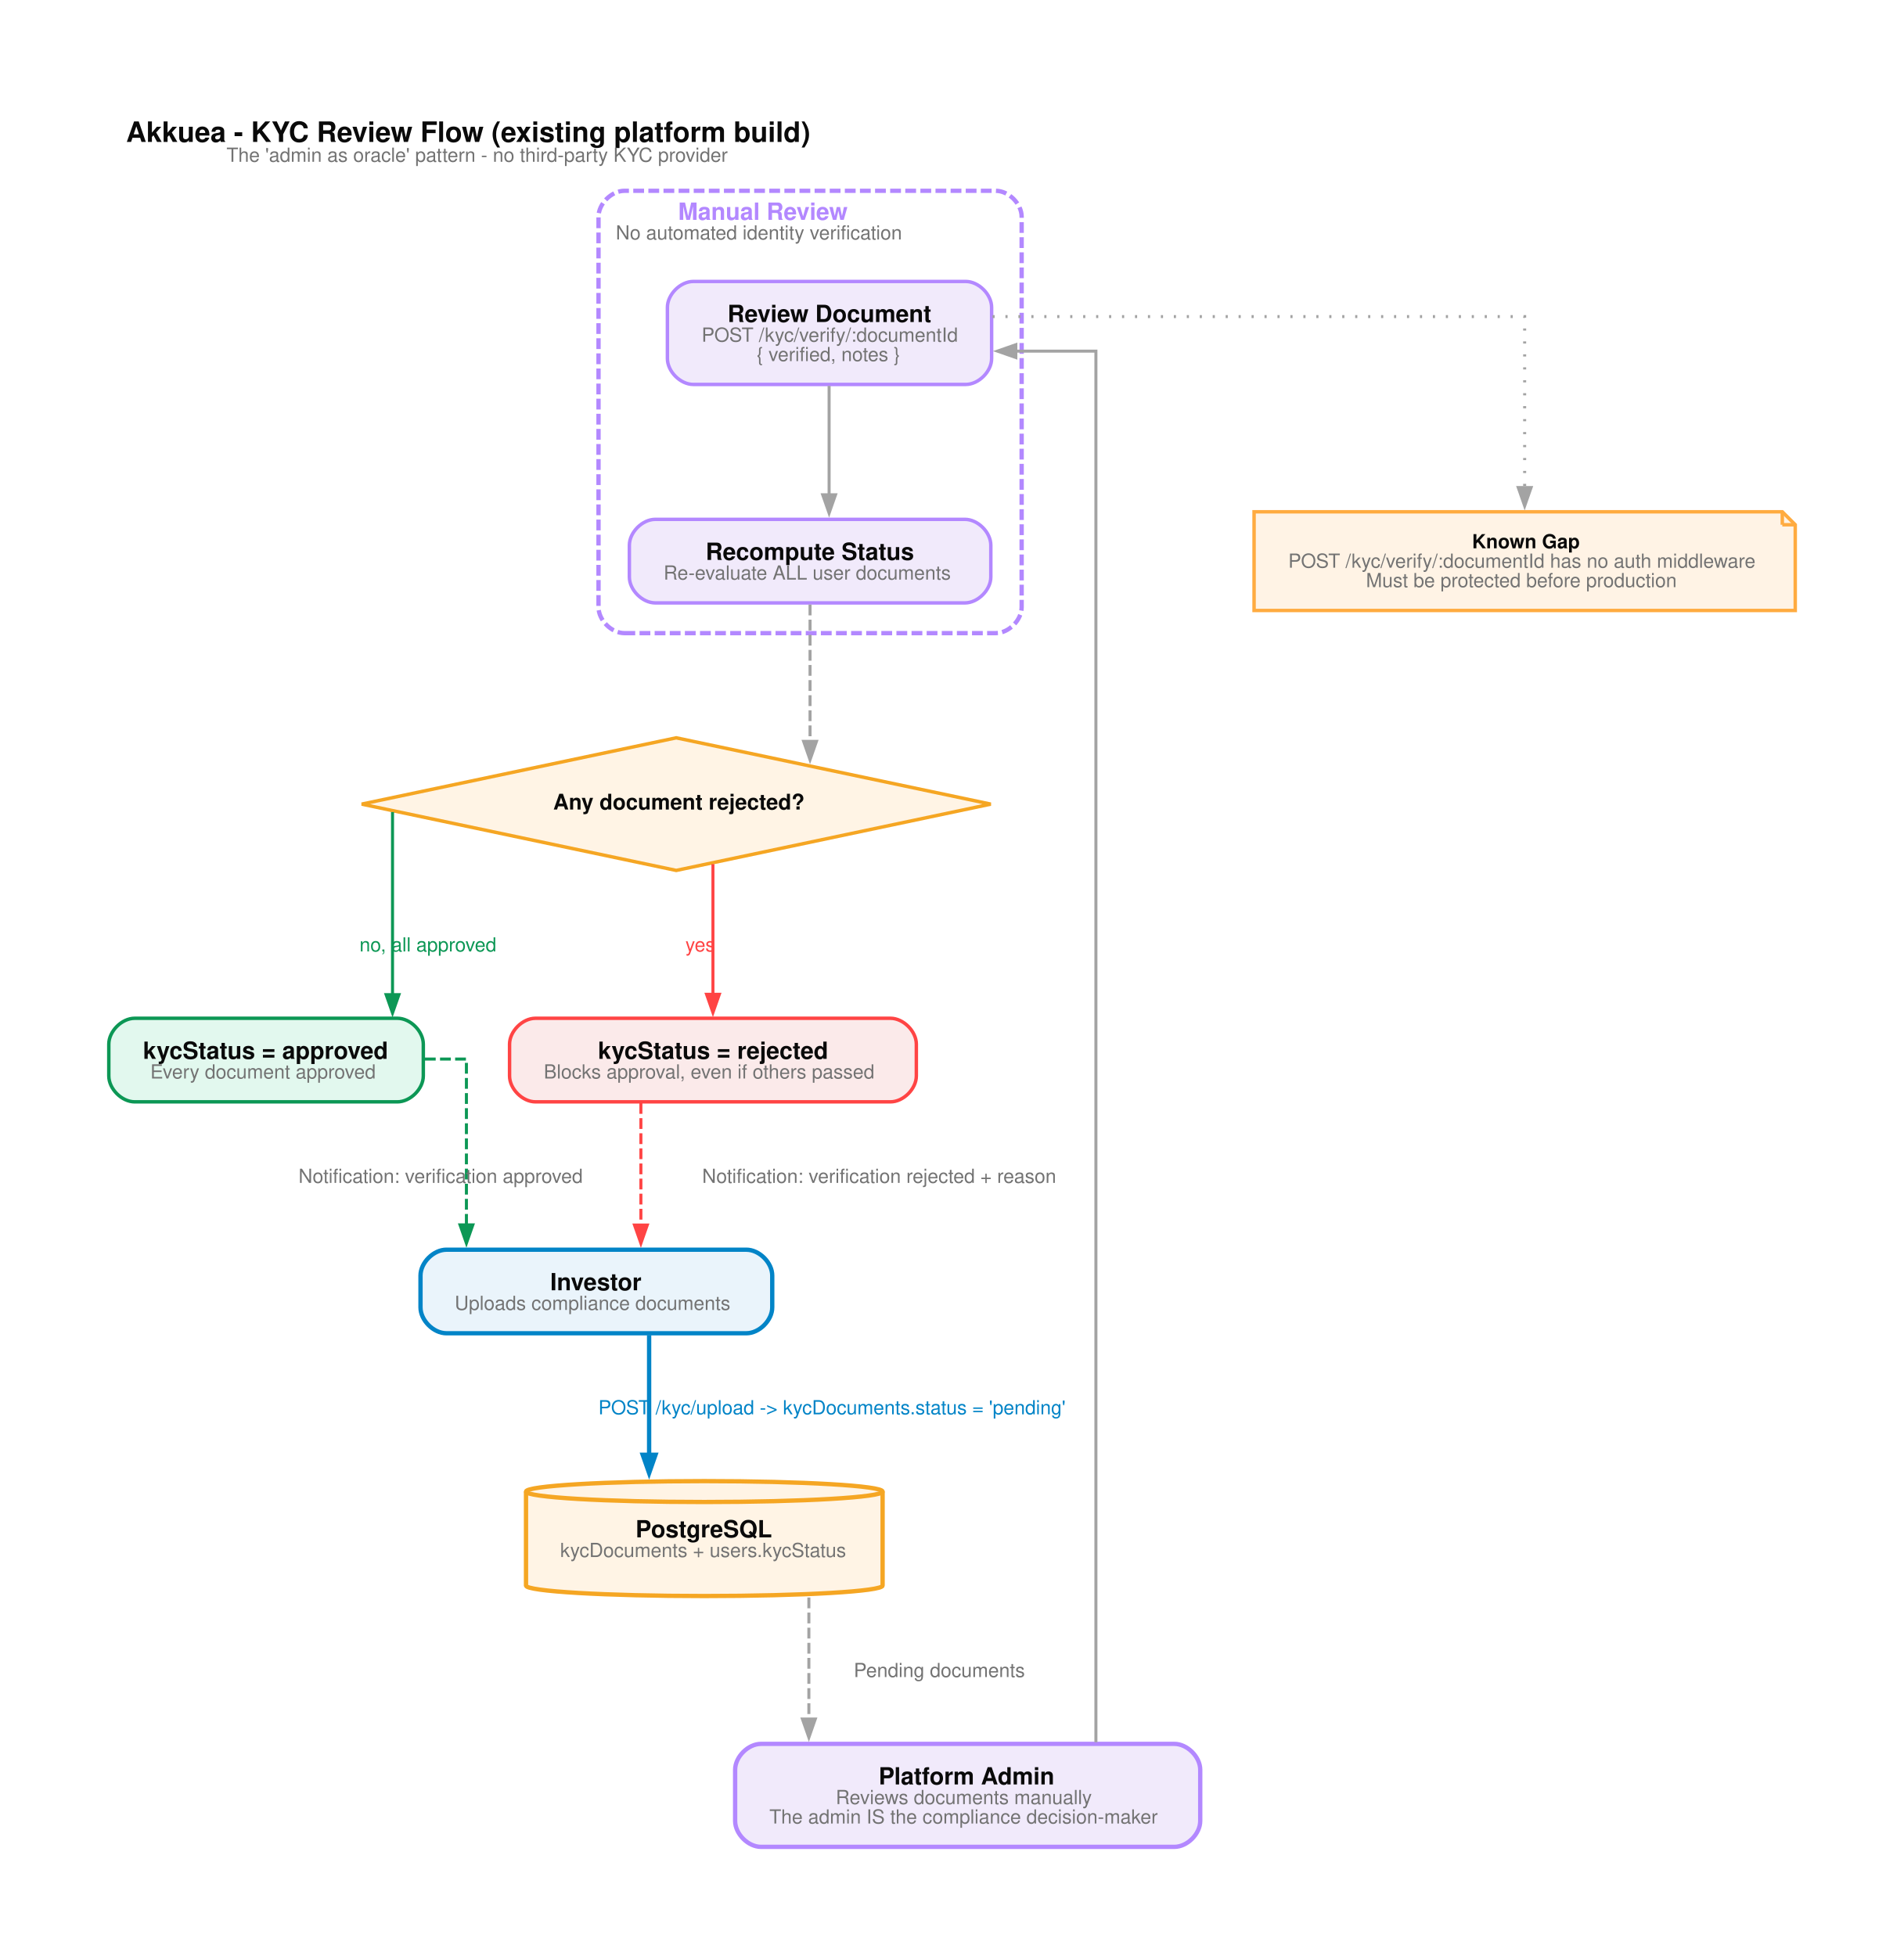
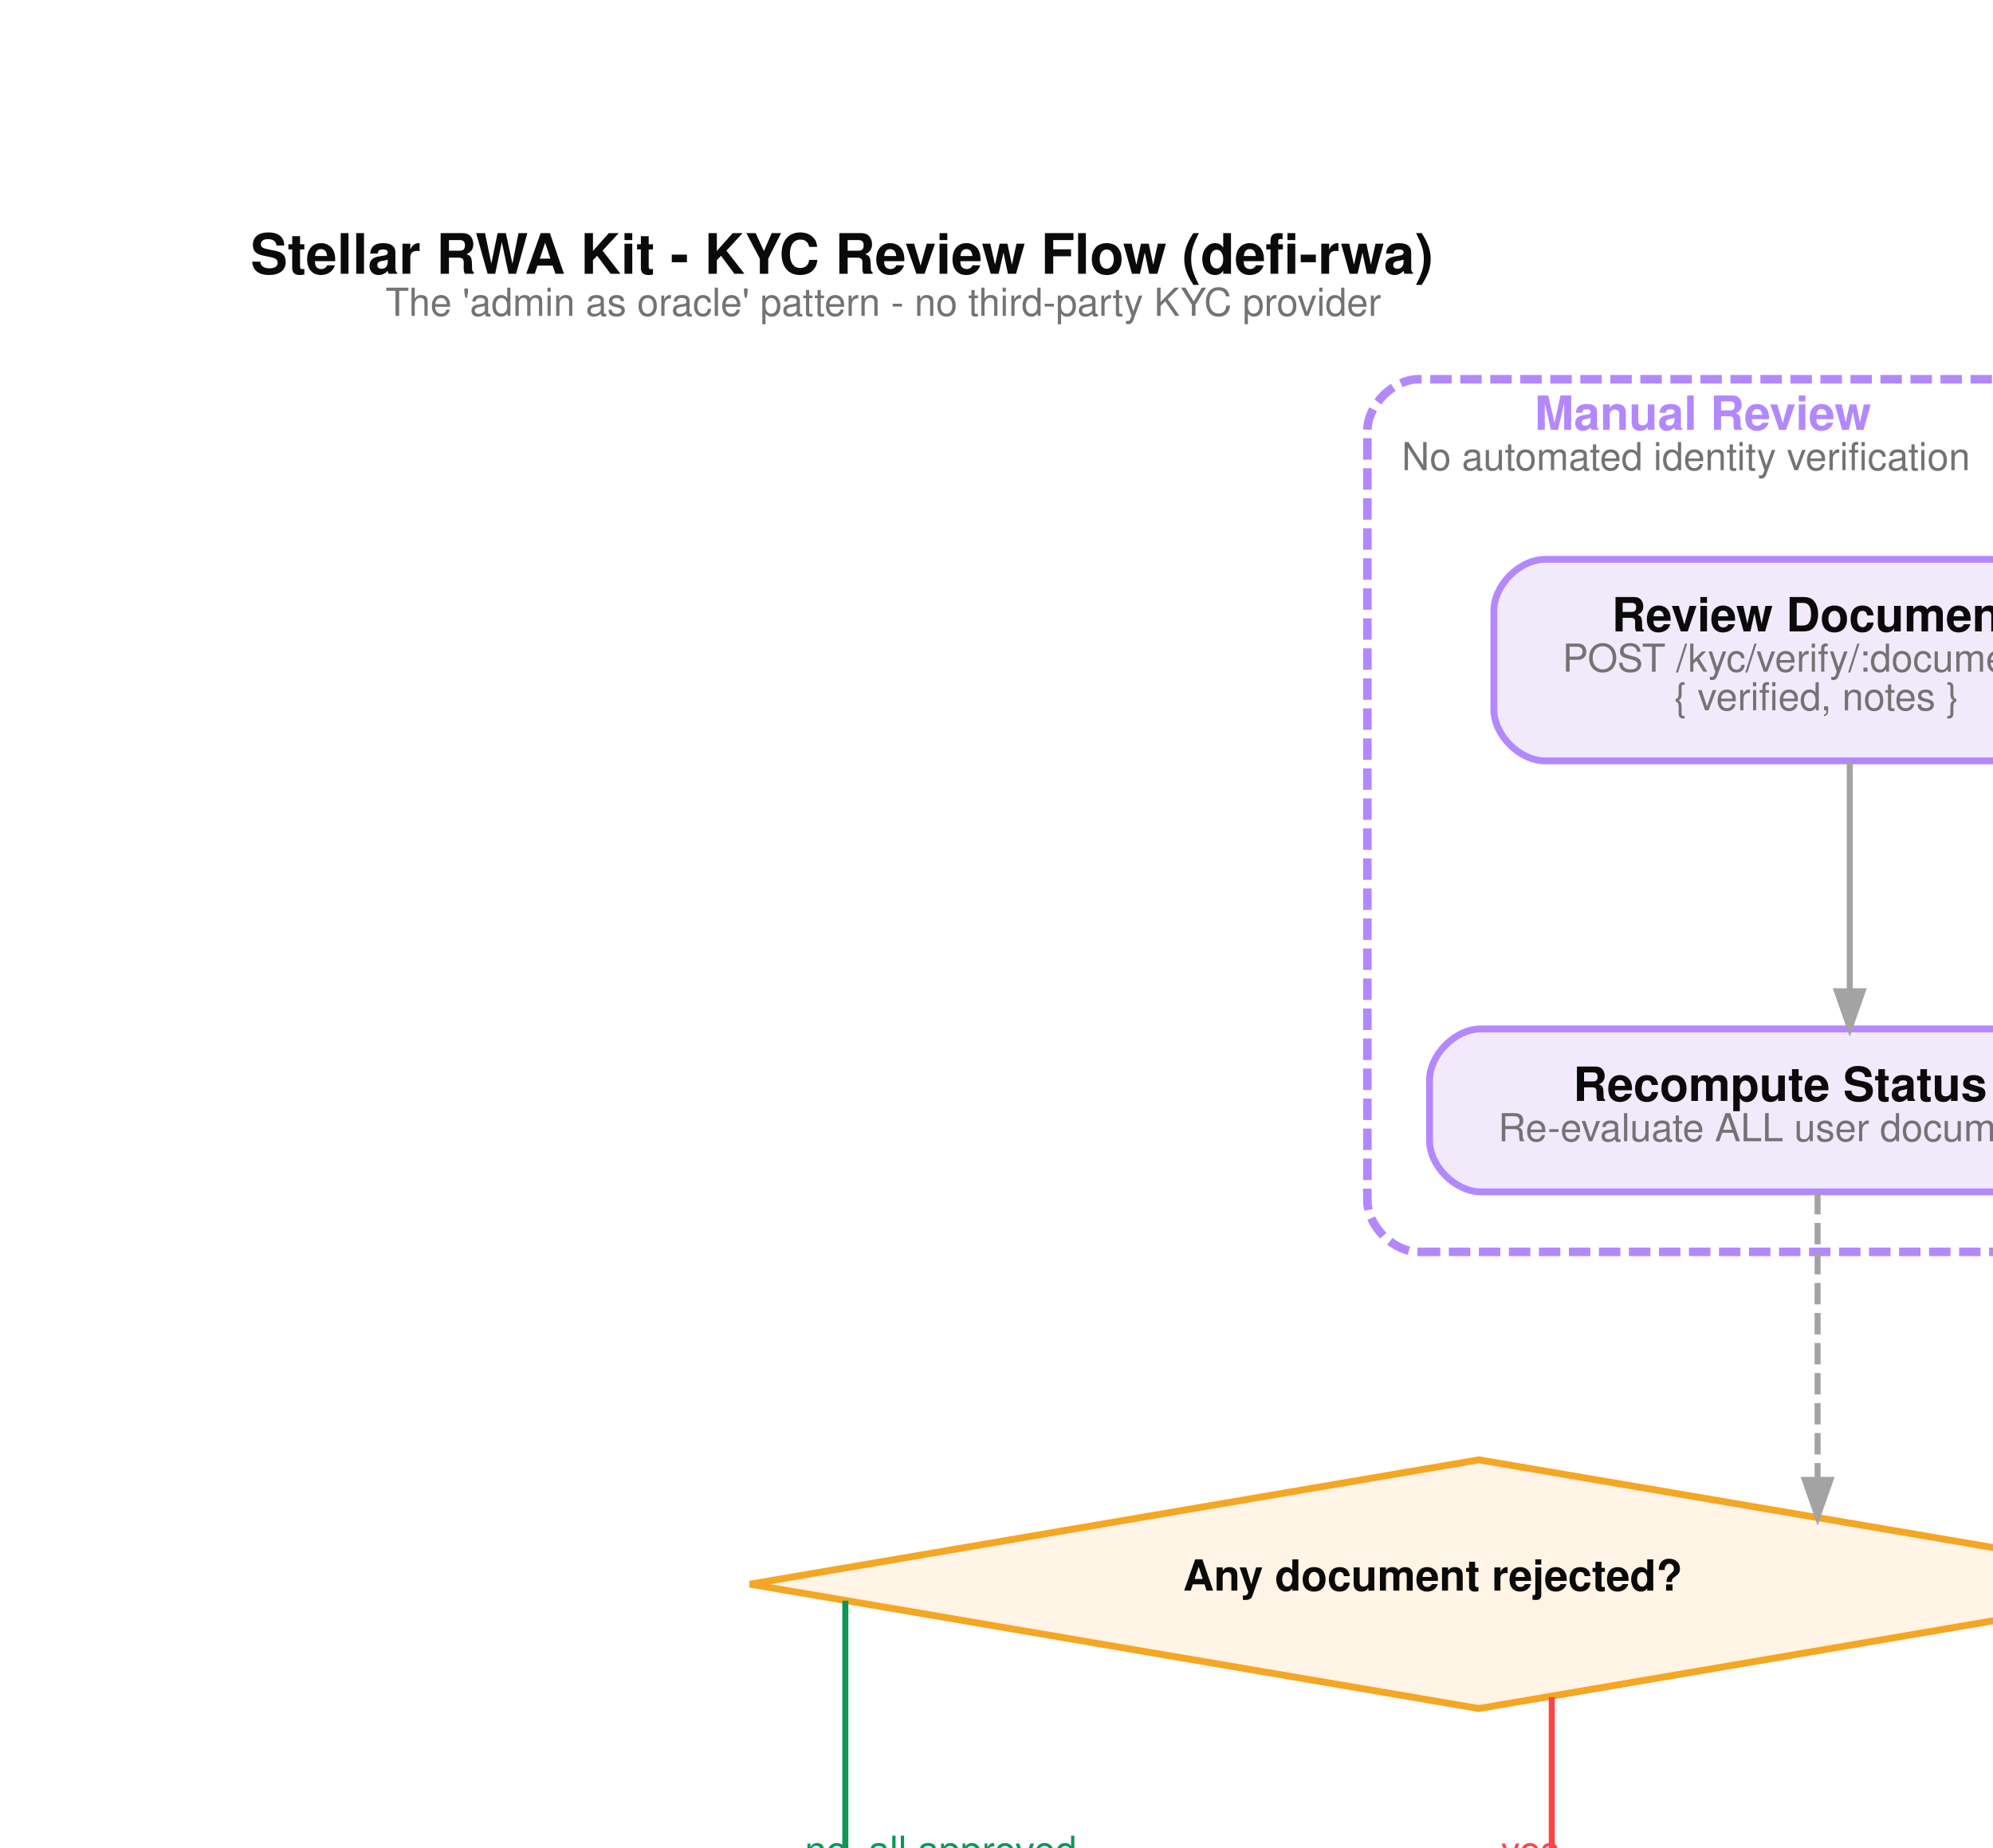
- <svg xmlns="http://www.w3.org/2000/svg" width="1837pt" height="1888pt" viewBox="0.00 0.00 1837.00 1888.00">
-   <g id="graph0" class="graph" transform="scale(2.08333 2.08333) rotate(0) translate(50.4 855.68)">
-     <text xml:space="preserve" text-anchor="start" x="8" y="-789.93" font-family="Helvetica,sans-Serif" font-weight="bold" font-size="13.00" fill="#0a0a0a">Akkuea - KYC Review Flow (existing platform build)</text>
-     <text xml:space="preserve" text-anchor="start" x="54.5" y="-780.73" font-family="Helvetica,sans-Serif" font-size="9.00" fill="#737373">The 'admin as oracle' pattern - no third-party KYC provider</text>
+ <svg xmlns="http://www.w3.org/2000/svg" width="2014pt" height="1867pt" viewBox="0.00 0.00 966.80 896.05">
+   <g id="graph0" class="graph" transform="scale(2.08 2.08) rotate(0) translate(50.4 845.65)">
+     <text text-anchor="start" x="8" y="-781.85" font-family="Helvetica,sans-Serif" font-weight="bold" font-size="13.00" fill="#0a0a0a">Stellar RWA Kit - KYC Review Flow (defi-rwa)</text>
+     <text text-anchor="start" x="39.5" y="-772.05" font-family="Helvetica,sans-Serif" font-size="9.00" fill="#737373">The 'admin as oracle' pattern - no third-party KYC provider</text>
    <g id="clust1" class="cluster">
-       <path fill="none" stroke="#b388ff" stroke-width="2" stroke-dasharray="5,2" d="M238.84,-562.34C238.84,-562.34 410.84,-562.34 410.84,-562.34 416.84,-562.34 422.84,-568.34 422.84,-574.34 422.84,-574.34 422.84,-755.28 422.84,-755.28 422.84,-761.28 416.84,-767.28 410.84,-767.28 410.84,-767.28 238.84,-767.28 238.84,-767.28 232.84,-767.28 226.84,-761.28 226.84,-755.28 226.84,-755.28 226.84,-574.34 226.84,-574.34 226.84,-568.34 232.84,-562.34 238.84,-562.34" />
-       <text xml:space="preserve" text-anchor="start" x="263.72" y="-753.83" font-family="Helvetica,sans-Serif" font-weight="bold" font-size="11.00" fill="#b388ff">Manual Review</text>
-       <text xml:space="preserve" text-anchor="start" x="234.84" y="-744.73" font-family="Helvetica,sans-Serif" font-size="9.00" fill="#737373">No automated identity verification</text>
+       <path fill="transparent" stroke="#b388ff" stroke-width="2" stroke-dasharray="5,2" d="M280.5,-553.75C280.5,-553.75 466.5,-553.75 466.5,-553.75 472.5,-553.75 478.5,-559.75 478.5,-565.75 478.5,-565.75 478.5,-745.25 478.5,-745.25 478.5,-751.25 472.5,-757.25 466.5,-757.25 466.5,-757.25 280.5,-757.25 280.5,-757.25 274.5,-757.25 268.5,-751.25 268.5,-745.25 268.5,-745.25 268.5,-565.75 268.5,-565.75 268.5,-559.75 274.5,-553.75 280.5,-553.75" />
+       <text text-anchor="start" x="307.5" y="-745.45" font-family="Helvetica,sans-Serif" font-weight="bold" font-size="11.00" fill="#b388ff">Manual Review</text>
+       <text text-anchor="start" x="276.5" y="-736.05" font-family="Helvetica,sans-Serif" font-size="9.00" fill="#737373">No automated identity verification</text>
    </g>
    <g id="node1" class="node">
-       <path fill="#eaf4fb" stroke="#0284c7" stroke-width="2" d="M295.31,-276.68C295.31,-276.68 156.38,-276.68 156.38,-276.68 150.38,-276.68 144.38,-270.68 144.38,-264.68 144.38,-264.68 144.38,-249.96 144.38,-249.96 144.38,-243.96 150.38,-237.96 156.38,-237.96 156.38,-237.96 295.31,-237.96 295.31,-237.96 301.31,-237.96 307.31,-243.96 307.31,-249.96 307.31,-249.96 307.31,-264.68 307.31,-264.68 307.31,-270.68 301.31,-276.68 295.31,-276.68" />
-       <text xml:space="preserve" text-anchor="start" x="204.47" y="-257.87" font-family="Helvetica,sans-Serif" font-weight="bold" font-size="11.00" fill="#0a0a0a">Investor</text>
-       <text xml:space="preserve" text-anchor="start" x="160.22" y="-248.77" font-family="Helvetica,sans-Serif" font-size="9.00" fill="#737373">Uploads compliance documents</text>
+       <path fill="#eaf4fb" stroke="#0284c7" stroke-width="2" d="M326,-273.25C326,-273.25 173,-273.25 173,-273.25 167,-273.25 161,-267.25 161,-261.25 161,-261.25 161,-247.25 161,-247.25 161,-241.25 167,-235.25 173,-235.25 173,-235.25 326,-235.25 326,-235.25 332,-235.25 338,-241.25 338,-247.25 338,-247.25 338,-261.25 338,-261.25 338,-267.25 332,-273.25 326,-273.25" />
+       <text text-anchor="start" x="223.5" y="-256.45" font-family="Helvetica,sans-Serif" font-weight="bold" font-size="11.00" fill="#0a0a0a">Investor</text>
+       <text text-anchor="start" x="177" y="-247.05" font-family="Helvetica,sans-Serif" font-size="9.00" fill="#737373">Uploads compliance documents</text>
    </g>
    <g id="node3" class="node">
-       <path fill="#fff4e5" stroke="#f5a623" stroke-width="2" d="M358.43,-164.62C358.43,-167.29 321.41,-169.46 275.84,-169.46 230.27,-169.46 193.25,-167.29 193.25,-164.62 193.25,-164.62 193.25,-121.06 193.25,-121.06 193.25,-118.39 230.27,-116.22 275.84,-116.22 321.41,-116.22 358.43,-118.39 358.43,-121.06 358.43,-121.06 358.43,-164.62 358.43,-164.62" />
-       <path fill="none" stroke="#f5a623" stroke-width="2" d="M358.43,-164.62C358.43,-161.95 321.41,-159.78 275.84,-159.78 230.27,-159.78 193.25,-161.95 193.25,-164.62" />
-       <text xml:space="preserve" text-anchor="start" x="243.97" y="-143.39" font-family="Helvetica,sans-Serif" font-weight="bold" font-size="11.00" fill="#0a0a0a">PostgreSQL</text>
-       <text xml:space="preserve" text-anchor="start" x="209.09" y="-134.29" font-family="Helvetica,sans-Serif" font-size="9.00" fill="#737373">kycDocuments + users.kycStatus</text>
+       <path fill="#fff4e5" stroke="#f5a623" stroke-width="2" d="M403.5,-162.6C403.5,-165.24 361.82,-167.38 310.5,-167.38 259.18,-167.38 217.5,-165.24 217.5,-162.6 217.5,-162.6 217.5,-119.65 217.5,-119.65 217.5,-117.01 259.18,-114.87 310.5,-114.87 361.82,-114.87 403.5,-117.01 403.5,-119.65 403.5,-119.65 403.5,-162.6 403.5,-162.6" />
+       <path fill="none" stroke="#f5a623" stroke-width="2" d="M403.5,-162.6C403.5,-159.97 361.82,-157.83 310.5,-157.83 259.18,-157.83 217.5,-159.97 217.5,-162.6" />
+       <text text-anchor="start" x="274" y="-143.32" font-family="Helvetica,sans-Serif" font-weight="bold" font-size="11.00" fill="#0a0a0a">PostgreSQL</text>
+       <text text-anchor="start" x="233.5" y="-133.92" font-family="Helvetica,sans-Serif" font-size="9.00" fill="#737373">kycDocuments + users.kycStatus</text>
    </g>
    <g id="edge1" class="edge">
-       <path fill="none" stroke="#0284c7" stroke-width="2" d="M250.28,-237.12C250.28,-237.12 250.28,-181.67 250.28,-181.67" />
-       <polygon fill="#0284c7" stroke="#0284c7" stroke-width="2" points="253.25,-181.67 250.28,-173.17 247.3,-181.67 253.25,-181.67" />
-       <text xml:space="preserve" text-anchor="middle" x="334.97" y="-200.41" font-family="Helvetica,sans-Serif" font-size="9.00" fill="#0284c7">POST /kyc/upload -&gt; kycDocuments.status = 'pending'</text>
+       <path fill="none" stroke="#0284c7" stroke-width="2" d="M277.75,-235.06C277.75,-235.06 277.75,-176.13 277.75,-176.13" />
+       <polygon fill="#0284c7" stroke="#0284c7" stroke-width="2" points="280.73,-176.13 277.75,-167.63 274.78,-176.13 280.73,-176.13" />
+       <text text-anchor="middle" x="374.5" y="-199.05" font-family="Helvetica,sans-Serif" font-size="9.00" fill="#0284c7">POST /kyc/upload -&gt; kycDocuments.status = 'pending'</text>
    </g>
    <g id="node2" class="node">
-       <path fill="#f1eafb" stroke="#b388ff" stroke-width="2" d="M493.56,-47.72C493.56,-47.72 302.12,-47.72 302.12,-47.72 296.12,-47.72 290.12,-41.72 290.12,-35.72 290.12,-35.72 290.12,-12 290.12,-12 290.12,-6 296.12,0 302.12,0 302.12,0 493.56,0 493.56,0 499.56,0 505.56,-6 505.56,-12 505.56,-12 505.56,-35.72 505.56,-35.72 505.56,-41.72 499.56,-47.72 493.56,-47.72" />
-       <text xml:space="preserve" text-anchor="start" x="356.59" y="-28.91" font-family="Helvetica,sans-Serif" font-weight="bold" font-size="11.00" fill="#0a0a0a">Platform Admin</text>
-       <text xml:space="preserve" text-anchor="start" x="336.72" y="-19.81" font-family="Helvetica,sans-Serif" font-size="9.00" fill="#737373">Reviews documents manually</text>
-       <text xml:space="preserve" text-anchor="start" x="305.97" y="-10.81" font-family="Helvetica,sans-Serif" font-size="9.00" fill="#737373">The admin IS the compliance decision-maker</text>
+       <path fill="#f1eafb" stroke="#b388ff" stroke-width="2" d="M555,-47C555,-47 342,-47 342,-47 336,-47 330,-41 330,-35 330,-35 330,-12 330,-12 330,-6 336,0 342,0 342,0 555,0 555,0 561,0 567,-6 567,-12 567,-12 567,-35 567,-35 567,-41 561,-47 555,-47" />
+       <text text-anchor="start" x="400.5" y="-30.2" font-family="Helvetica,sans-Serif" font-weight="bold" font-size="11.00" fill="#0a0a0a">Platform Admin</text>
+       <text text-anchor="start" x="381" y="-20.8" font-family="Helvetica,sans-Serif" font-size="9.00" fill="#737373">Reviews documents manually</text>
+       <text text-anchor="start" x="346" y="-11.8" font-family="Helvetica,sans-Serif" font-size="9.00" fill="#737373">The admin IS the compliance decision-maker</text>
    </g>
    <g id="node4" class="node">
-       <path fill="#f1eafb" stroke="#b388ff" stroke-width="1.6" d="M396.93,-725.28C396.93,-725.28 270.75,-725.28 270.75,-725.28 264.75,-725.28 258.75,-719.28 258.75,-713.28 258.75,-713.28 258.75,-689.56 258.75,-689.56 258.75,-683.56 264.75,-677.56 270.75,-677.56 270.75,-677.56 396.93,-677.56 396.93,-677.56 402.93,-677.56 408.93,-683.56 408.93,-689.56 408.93,-689.56 408.93,-713.28 408.93,-713.28 408.93,-719.28 402.93,-725.28 396.93,-725.28" />
-       <text xml:space="preserve" text-anchor="start" x="286.59" y="-706.47" font-family="Helvetica,sans-Serif" font-weight="bold" font-size="11.00" fill="#0a0a0a">Review Document</text>
-       <text xml:space="preserve" text-anchor="start" x="274.59" y="-697.37" font-family="Helvetica,sans-Serif" font-size="9.00" fill="#737373">POST /kyc/verify/:documentId</text>
-       <text xml:space="preserve" text-anchor="start" x="300.09" y="-688.37" font-family="Helvetica,sans-Serif" font-size="9.00" fill="#737373">{ verified, notes }</text>
+       <path fill="#f1eafb" stroke="#b388ff" stroke-width="1.6" d="M453,-715.25C453,-715.25 310,-715.25 310,-715.25 304,-715.25 298,-709.25 298,-703.25 298,-703.25 298,-680.25 298,-680.25 298,-674.25 304,-668.25 310,-668.25 310,-668.25 453,-668.25 453,-668.25 459,-668.25 465,-674.25 465,-680.25 465,-680.25 465,-703.25 465,-703.25 465,-709.25 459,-715.25 453,-715.25" />
+       <text text-anchor="start" x="325.5" y="-698.45" font-family="Helvetica,sans-Serif" font-weight="bold" font-size="11.00" fill="#0a0a0a">Review Document</text>
+       <text text-anchor="start" x="314" y="-689.05" font-family="Helvetica,sans-Serif" font-size="9.00" fill="#737373">POST /kyc/verify/:documentId</text>
+       <text text-anchor="start" x="340" y="-680.05" font-family="Helvetica,sans-Serif" font-size="9.00" fill="#737373">{ verified, notes }</text>
    </g>
    <g id="edge3" class="edge">
-       <path fill="none" stroke="#a3a3a3" stroke-width="1.4" d="M457.24,-48.47C457.24,-169.19 457.24,-693 457.24,-693 457.24,-693 420.15,-693 420.15,-693" />
-       <polygon fill="#a3a3a3" stroke="#a3a3a3" stroke-width="1.4" points="420.15,-690.03 411.65,-693 420.15,-695.98 420.15,-690.03" />
+       <path fill="none" stroke="#a3a3a3" stroke-width="1.4" d="M516,-47.36C516,-165.6 516,-683 516,-683 516,-683 473.65,-683 473.65,-683" />
+       <polygon fill="#a3a3a3" stroke="#a3a3a3" stroke-width="1.4" points="473.65,-680.03 465.15,-683 473.65,-685.98 473.65,-680.03" />
    </g>
    <g id="edge2" class="edge">
-       <path fill="none" stroke="#a3a3a3" stroke-width="1.4" stroke-dasharray="5,2" d="M324.28,-115.54C324.28,-115.54 324.28,-59.22 324.28,-59.22" />
-       <polygon fill="#a3a3a3" stroke="#a3a3a3" stroke-width="1.4" points="327.25,-59.22 324.28,-50.72 321.3,-59.22 327.25,-59.22" />
-       <text xml:space="preserve" text-anchor="middle" x="384.72" y="-78.67" font-family="Helvetica,sans-Serif" font-size="9.00" fill="#737373">Pending documents</text>
+       <path fill="none" stroke="#a3a3a3" stroke-width="1.4" stroke-dasharray="5,2" d="M366.75,-115.02C366.75,-115.02 366.75,-55.64 366.75,-55.64" />
+       <polygon fill="#a3a3a3" stroke="#a3a3a3" stroke-width="1.4" points="369.73,-55.64 366.75,-47.14 363.78,-55.64 369.73,-55.64" />
+       <text text-anchor="middle" x="436" y="-78.8" font-family="Helvetica,sans-Serif" font-size="9.00" fill="#737373">Pending documents</text>
    </g>
    <g id="node5" class="node">
-       <path fill="#f1eafb" stroke="#b388ff" stroke-width="1.6" d="M396.56,-615.06C396.56,-615.06 253.13,-615.06 253.13,-615.06 247.13,-615.06 241.13,-609.06 241.13,-603.06 241.13,-603.06 241.13,-588.34 241.13,-588.34 241.13,-582.34 247.13,-576.34 253.13,-576.34 253.13,-576.34 396.56,-576.34 396.56,-576.34 402.56,-576.34 408.56,-582.34 408.56,-588.34 408.56,-588.34 408.56,-603.06 408.56,-603.06 408.56,-609.06 402.56,-615.06 396.56,-615.06" />
-       <text xml:space="preserve" text-anchor="start" x="276.47" y="-596.25" font-family="Helvetica,sans-Serif" font-weight="bold" font-size="11.00" fill="#0a0a0a">Recompute Status</text>
-       <text xml:space="preserve" text-anchor="start" x="256.97" y="-587.15" font-family="Helvetica,sans-Serif" font-size="9.00" fill="#737373">Re-evaluate ALL user documents</text>
+       <path fill="#f1eafb" stroke="#b388ff" stroke-width="1.6" d="M452,-605.75C452,-605.75 295,-605.75 295,-605.75 289,-605.75 283,-599.75 283,-593.75 283,-593.75 283,-579.75 283,-579.75 283,-573.75 289,-567.75 295,-567.75 295,-567.75 452,-567.75 452,-567.75 458,-567.75 464,-573.75 464,-579.75 464,-579.75 464,-593.75 464,-593.75 464,-599.75 458,-605.75 452,-605.75" />
+       <text text-anchor="start" x="316.5" y="-588.95" font-family="Helvetica,sans-Serif" font-weight="bold" font-size="11.00" fill="#0a0a0a">Recompute Status</text>
+       <text text-anchor="start" x="299" y="-579.55" font-family="Helvetica,sans-Serif" font-size="9.00" fill="#737373">Re-evaluate ALL user documents</text>
    </g>
    <g id="edge4" class="edge">
-       <path fill="none" stroke="#a3a3a3" stroke-width="1.4" d="M333.65,-676.9C333.65,-676.9 333.65,-626.45 333.65,-626.45" />
-       <polygon fill="#a3a3a3" stroke="#a3a3a3" stroke-width="1.4" points="336.63,-626.45 333.65,-617.95 330.68,-626.45 336.63,-626.45" />
+       <path fill="none" stroke="#a3a3a3" stroke-width="1.4" d="M381,-668.19C381,-668.19 381,-614.52 381,-614.52" />
+       <polygon fill="#a3a3a3" stroke="#a3a3a3" stroke-width="1.4" points="383.98,-614.52 381,-606.02 378.03,-614.52 383.98,-614.52" />
    </g>
    <g id="node9" class="node">
-       <polygon fill="#fff3e5" stroke="#ffab40" stroke-width="1.6" points="775.18,-618.56 530.5,-618.56 530.5,-572.84 781.18,-572.84 781.18,-612.56 775.18,-618.56" />
-       <polyline fill="none" stroke="#ffab40" stroke-width="1.6" points="775.18,-618.56 775.18,-612.56" />
-       <polyline fill="none" stroke="#ffab40" stroke-width="1.6" points="781.18,-612.56 775.18,-612.56" />
-       <text xml:space="preserve" text-anchor="start" x="631.47" y="-601.65" font-family="Helvetica,sans-Serif" font-weight="bold" font-size="9.00" fill="#0a0a0a">Known Gap</text>
-       <text xml:space="preserve" text-anchor="start" x="546.34" y="-592.65" font-family="Helvetica,sans-Serif" font-size="9.00" fill="#737373">POST /kyc/verify/:documentId has no auth middleware</text>
-       <text xml:space="preserve" text-anchor="start" x="582.34" y="-583.65" font-family="Helvetica,sans-Serif" font-size="9.00" fill="#737373">Must be protected before production</text>
+       <polygon fill="#fff3e5" stroke="#ffab40" stroke-width="1.6" points="860,-609.25 587,-609.25 587,-564.25 866,-564.25 866,-603.25 860,-609.25" />
+       <polyline fill="none" stroke="#ffab40" stroke-width="1.6" points="860,-609.25 860,-603.25 " />
+       <polyline fill="none" stroke="#ffab40" stroke-width="1.6" points="866,-603.25 860,-603.25 " />
+       <text text-anchor="start" x="697.5" y="-594.05" font-family="Helvetica,sans-Serif" font-weight="bold" font-size="9.00" fill="#0a0a0a">Known Gap</text>
+       <text text-anchor="start" x="603" y="-585.05" font-family="Helvetica,sans-Serif" font-size="9.00" fill="#737373">POST /kyc/verify/:documentId has no auth middleware</text>
+       <text text-anchor="start" x="642.5" y="-576.05" font-family="Helvetica,sans-Serif" font-size="9.00" fill="#737373">Must be protected before production</text>
    </g>
    <g id="edge10" class="edge">
-       <path fill="none" stroke="#a3a3a3" stroke-width="1.4" stroke-dasharray="1,5" d="M409.33,-709C504.51,-709 655.84,-709 655.84,-709 655.84,-709 655.84,-629.79 655.84,-629.79" />
-       <polygon fill="#a3a3a3" stroke="#a3a3a3" stroke-width="1.4" points="658.82,-629.79 655.84,-621.29 652.87,-629.79 658.82,-629.79" />
+       <path fill="none" stroke="#a3a3a3" stroke-width="1.4" stroke-dasharray="1,5" d="M465.01,-699C567.12,-699 726.5,-699 726.5,-699 726.5,-699 726.5,-617.97 726.5,-617.97" />
+       <polygon fill="#a3a3a3" stroke="#a3a3a3" stroke-width="1.4" points="729.48,-617.97 726.5,-609.47 723.53,-617.97 729.48,-617.97" />
    </g>
    <g id="node6" class="node">
-       <polygon fill="#fff4e5" stroke="#f5a623" stroke-width="1.6" points="262.84,-513.84 117.16,-483.12 262.84,-452.4 408.52,-483.12 262.84,-513.84" />
-       <text xml:space="preserve" text-anchor="start" x="205.84" y="-480.62" font-family="Helvetica,sans-Serif" font-weight="bold" font-size="10.00" fill="#0a0a0a">Any document rejected?</text>
+       <polygon fill="#fff4e5" stroke="#f5a623" stroke-width="1.6" points="294.5,-505.25 124.5,-476.25 294.5,-447.25 464.5,-476.25 294.5,-505.25" />
+       <text text-anchor="start" x="225.5" y="-474.75" font-family="Helvetica,sans-Serif" font-weight="bold" font-size="10.00" fill="#0a0a0a">Any document rejected?</text>
    </g>
    <g id="edge5" class="edge">
-       <path fill="none" stroke="#a3a3a3" stroke-width="1.4" stroke-dasharray="5,2" d="M324.82,-575.57C324.82,-575.57 324.82,-512.2 324.82,-512.2" />
-       <polygon fill="#a3a3a3" stroke="#a3a3a3" stroke-width="1.4" points="327.8,-512.2 324.82,-503.7 321.85,-512.2 327.8,-512.2" />
+       <path fill="none" stroke="#a3a3a3" stroke-width="1.4" stroke-dasharray="5,2" d="M373.5,-567.5C373.5,-567.5 373.5,-500.56 373.5,-500.56" />
+       <polygon fill="#a3a3a3" stroke="#a3a3a3" stroke-width="1.4" points="376.48,-500.56 373.5,-492.06 370.53,-500.56 376.48,-500.56" />
    </g>
    <g id="node7" class="node">
-       <path fill="#e2f8ee" stroke="#0c9755" stroke-width="1.6" d="M133.68,-383.9C133.68,-383.9 12,-383.9 12,-383.9 6,-383.9 0,-377.9 0,-371.9 0,-371.9 0,-357.18 0,-357.18 0,-351.18 6,-345.18 12,-345.18 12,-345.18 133.68,-345.18 133.68,-345.18 139.68,-345.18 145.68,-351.18 145.68,-357.18 145.68,-357.18 145.68,-371.9 145.68,-371.9 145.68,-377.9 139.68,-383.9 133.68,-383.9" />
-       <text xml:space="preserve" text-anchor="start" x="15.84" y="-365.09" font-family="Helvetica,sans-Serif" font-weight="bold" font-size="11.00" fill="#0a0a0a">kycStatus = approved</text>
-       <text xml:space="preserve" text-anchor="start" x="19.22" y="-355.99" font-family="Helvetica,sans-Serif" font-size="9.00" fill="#737373">Every document approved</text>
+       <path fill="#e2f8ee" stroke="#0c9755" stroke-width="1.6" d="M157,-379.25C157,-379.25 12,-379.25 12,-379.25 6,-379.25 0,-373.25 0,-367.25 0,-367.25 0,-353.25 0,-353.25 0,-347.25 6,-341.25 12,-341.25 12,-341.25 157,-341.25 157,-341.25 163,-341.25 169,-347.25 169,-353.25 169,-353.25 169,-367.25 169,-367.25 169,-373.25 163,-379.25 157,-379.25" />
+       <text text-anchor="start" x="16" y="-362.45" font-family="Helvetica,sans-Serif" font-weight="bold" font-size="11.00" fill="#0a0a0a">kycStatus = approved</text>
+       <text text-anchor="start" x="24" y="-353.05" font-family="Helvetica,sans-Serif" font-size="9.00" fill="#737373">Every document approved</text>
    </g>
    <g id="edge6" class="edge">
-       <path fill="none" stroke="#0c9755" stroke-width="1.4" d="M131.42,-479.44C131.42,-479.44 131.42,-394.84 131.42,-394.84" />
-       <polygon fill="#0c9755" stroke="#0c9755" stroke-width="1.4" points="134.4,-394.84 131.42,-386.34 128.45,-394.84 134.4,-394.84" />
-       <text xml:space="preserve" text-anchor="middle" x="147.84" y="-414.85" font-family="Helvetica,sans-Serif" font-size="9.00" fill="#0c9755">no, all approved</text>
+       <path fill="none" stroke="#0c9755" stroke-width="1.4" d="M146.75,-472.39C146.75,-472.39 146.75,-387.86 146.75,-387.86" />
+       <polygon fill="#0c9755" stroke="#0c9755" stroke-width="1.4" points="149.73,-387.86 146.75,-379.36 143.78,-387.86 149.73,-387.86" />
+       <text text-anchor="middle" x="169" y="-411.05" font-family="Helvetica,sans-Serif" font-size="9.00" fill="#0c9755">no, all approved</text>
    </g>
    <g id="node8" class="node">
-       <path fill="#fbeaea" stroke="#ff4444" stroke-width="1.6" d="M362.06,-383.9C362.06,-383.9 197.63,-383.9 197.63,-383.9 191.63,-383.9 185.63,-377.9 185.63,-371.9 185.63,-371.9 185.63,-357.18 185.63,-357.18 185.63,-351.18 191.63,-345.18 197.63,-345.18 197.63,-345.18 362.06,-345.18 362.06,-345.18 368.06,-345.18 374.06,-351.18 374.06,-357.18 374.06,-357.18 374.06,-371.9 374.06,-371.9 374.06,-377.9 368.06,-383.9 362.06,-383.9" />
-       <text xml:space="preserve" text-anchor="start" x="226.59" y="-365.09" font-family="Helvetica,sans-Serif" font-weight="bold" font-size="11.00" fill="#0a0a0a">kycStatus = rejected</text>
-       <text xml:space="preserve" text-anchor="start" x="201.47" y="-355.99" font-family="Helvetica,sans-Serif" font-size="9.00" fill="#737373">Blocks approval, even if others passed</text>
+       <path fill="#fbeaea" stroke="#ff4444" stroke-width="1.6" d="M402,-379.25C402,-379.25 221,-379.25 221,-379.25 215,-379.25 209,-373.25 209,-367.25 209,-367.25 209,-353.25 209,-353.25 209,-347.25 215,-341.25 221,-341.25 221,-341.25 402,-341.25 402,-341.25 408,-341.25 414,-347.25 414,-353.25 414,-353.25 414,-367.25 414,-367.25 414,-373.25 408,-379.25 402,-379.25" />
+       <text text-anchor="start" x="246.5" y="-362.45" font-family="Helvetica,sans-Serif" font-weight="bold" font-size="11.00" fill="#0a0a0a">kycStatus = rejected</text>
+       <text text-anchor="start" x="225" y="-353.05" font-family="Helvetica,sans-Serif" font-size="9.00" fill="#737373">Blocks approval, even if others passed</text>
    </g>
    <g id="edge7" class="edge">
-       <path fill="none" stroke="#ff4444" stroke-width="1.4" d="M279.84,-455.32C279.84,-455.32 279.84,-395.01 279.84,-395.01" />
-       <polygon fill="#ff4444" stroke="#ff4444" stroke-width="1.4" points="282.82,-395.01 279.84,-386.51 276.87,-395.01 282.82,-395.01" />
-       <text xml:space="preserve" text-anchor="middle" x="273.97" y="-414.85" font-family="Helvetica,sans-Serif" font-size="9.00" fill="#ff4444">yes</text>
+       <path fill="none" stroke="#ff4444" stroke-width="1.4" d="M311.5,-449.93C311.5,-449.93 311.5,-388.1 311.5,-388.1" />
+       <polygon fill="#ff4444" stroke="#ff4444" stroke-width="1.4" points="314.48,-388.1 311.5,-379.6 308.53,-388.1 314.48,-388.1" />
+       <text text-anchor="middle" x="306.5" y="-411.05" font-family="Helvetica,sans-Serif" font-size="9.00" fill="#ff4444">yes</text>
    </g>
    <g id="edge8" class="edge">
-       <path fill="none" stroke="#0c9755" stroke-width="1.4" stroke-dasharray="5,2" d="M146.42,-365C157.69,-365 165.65,-365 165.65,-365 165.65,-365 165.65,-288.19 165.65,-288.19" />
-       <polygon fill="#0c9755" stroke="#0c9755" stroke-width="1.4" points="168.63,-288.19 165.65,-279.69 162.68,-288.19 168.63,-288.19" />
-       <text xml:space="preserve" text-anchor="middle" x="153.72" y="-307.63" font-family="Helvetica,sans-Serif" font-size="9.00" fill="#737373">Notification: verification approved</text>
+       <path fill="none" stroke="#0c9755" stroke-width="1.4" stroke-dasharray="5,2" d="M165,-340.81C165,-340.81 165,-282.07 165,-282.07" />
+       <polygon fill="#0c9755" stroke="#0c9755" stroke-width="1.4" points="167.98,-282.07 165,-273.57 162.03,-282.07 167.98,-282.07" />
+       <text text-anchor="middle" x="175.5" y="-305.05" font-family="Helvetica,sans-Serif" font-size="9.00" fill="#737373">Notification: verification approved</text>
    </g>
    <g id="edge9" class="edge">
-       <path fill="none" stroke="#ff4444" stroke-width="1.4" stroke-dasharray="5,2" d="M246.47,-344.62C246.47,-344.62 246.47,-288.11 246.47,-288.11" />
-       <polygon fill="#ff4444" stroke="#ff4444" stroke-width="1.4" points="249.44,-288.11 246.47,-279.61 243.49,-288.11 249.44,-288.11" />
-       <text xml:space="preserve" text-anchor="middle" x="356.84" y="-307.63" font-family="Helvetica,sans-Serif" font-size="9.00" fill="#737373">Notification: verification rejected + reason</text>
+       <path fill="none" stroke="#ff4444" stroke-width="1.4" stroke-dasharray="5,2" d="M273.5,-340.81C273.5,-340.81 273.5,-282.07 273.5,-282.07" />
+       <polygon fill="#ff4444" stroke="#ff4444" stroke-width="1.4" points="276.48,-282.07 273.5,-273.57 270.53,-282.07 276.48,-282.07" />
+       <text text-anchor="middle" x="400.5" y="-305.05" font-family="Helvetica,sans-Serif" font-size="9.00" fill="#737373">Notification: verification rejected + reason</text>
    </g>
  </g>
</svg>
